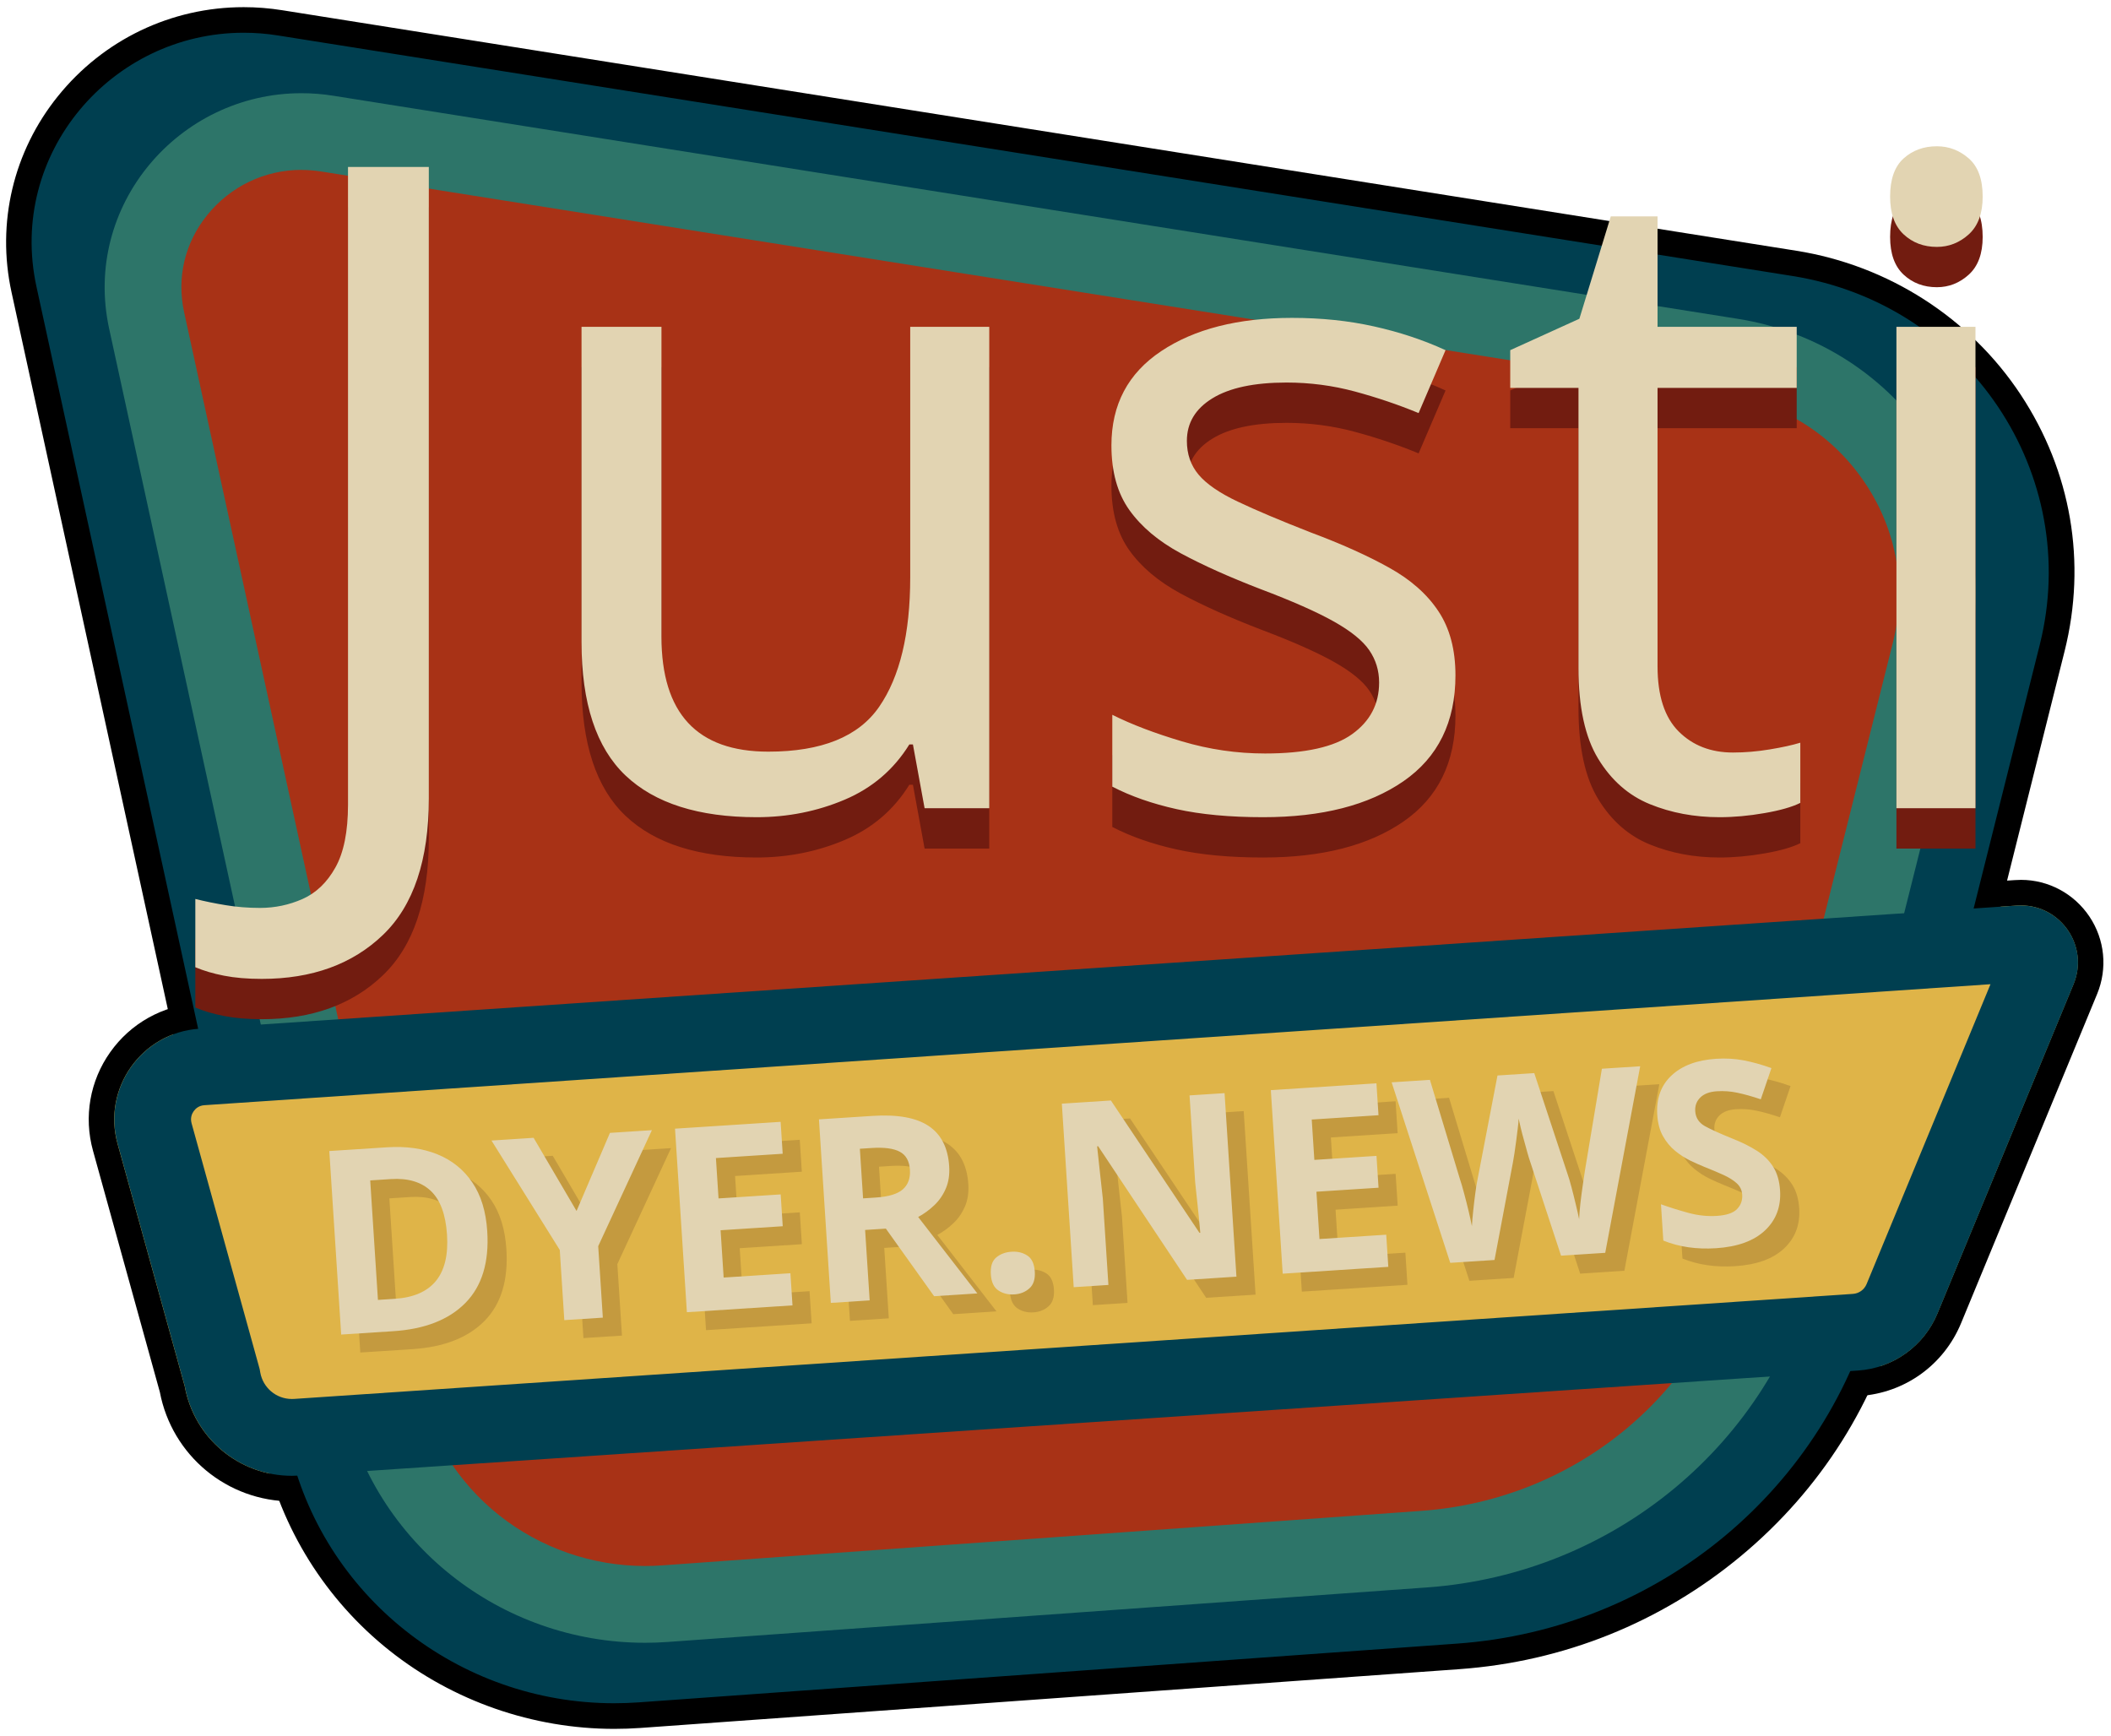
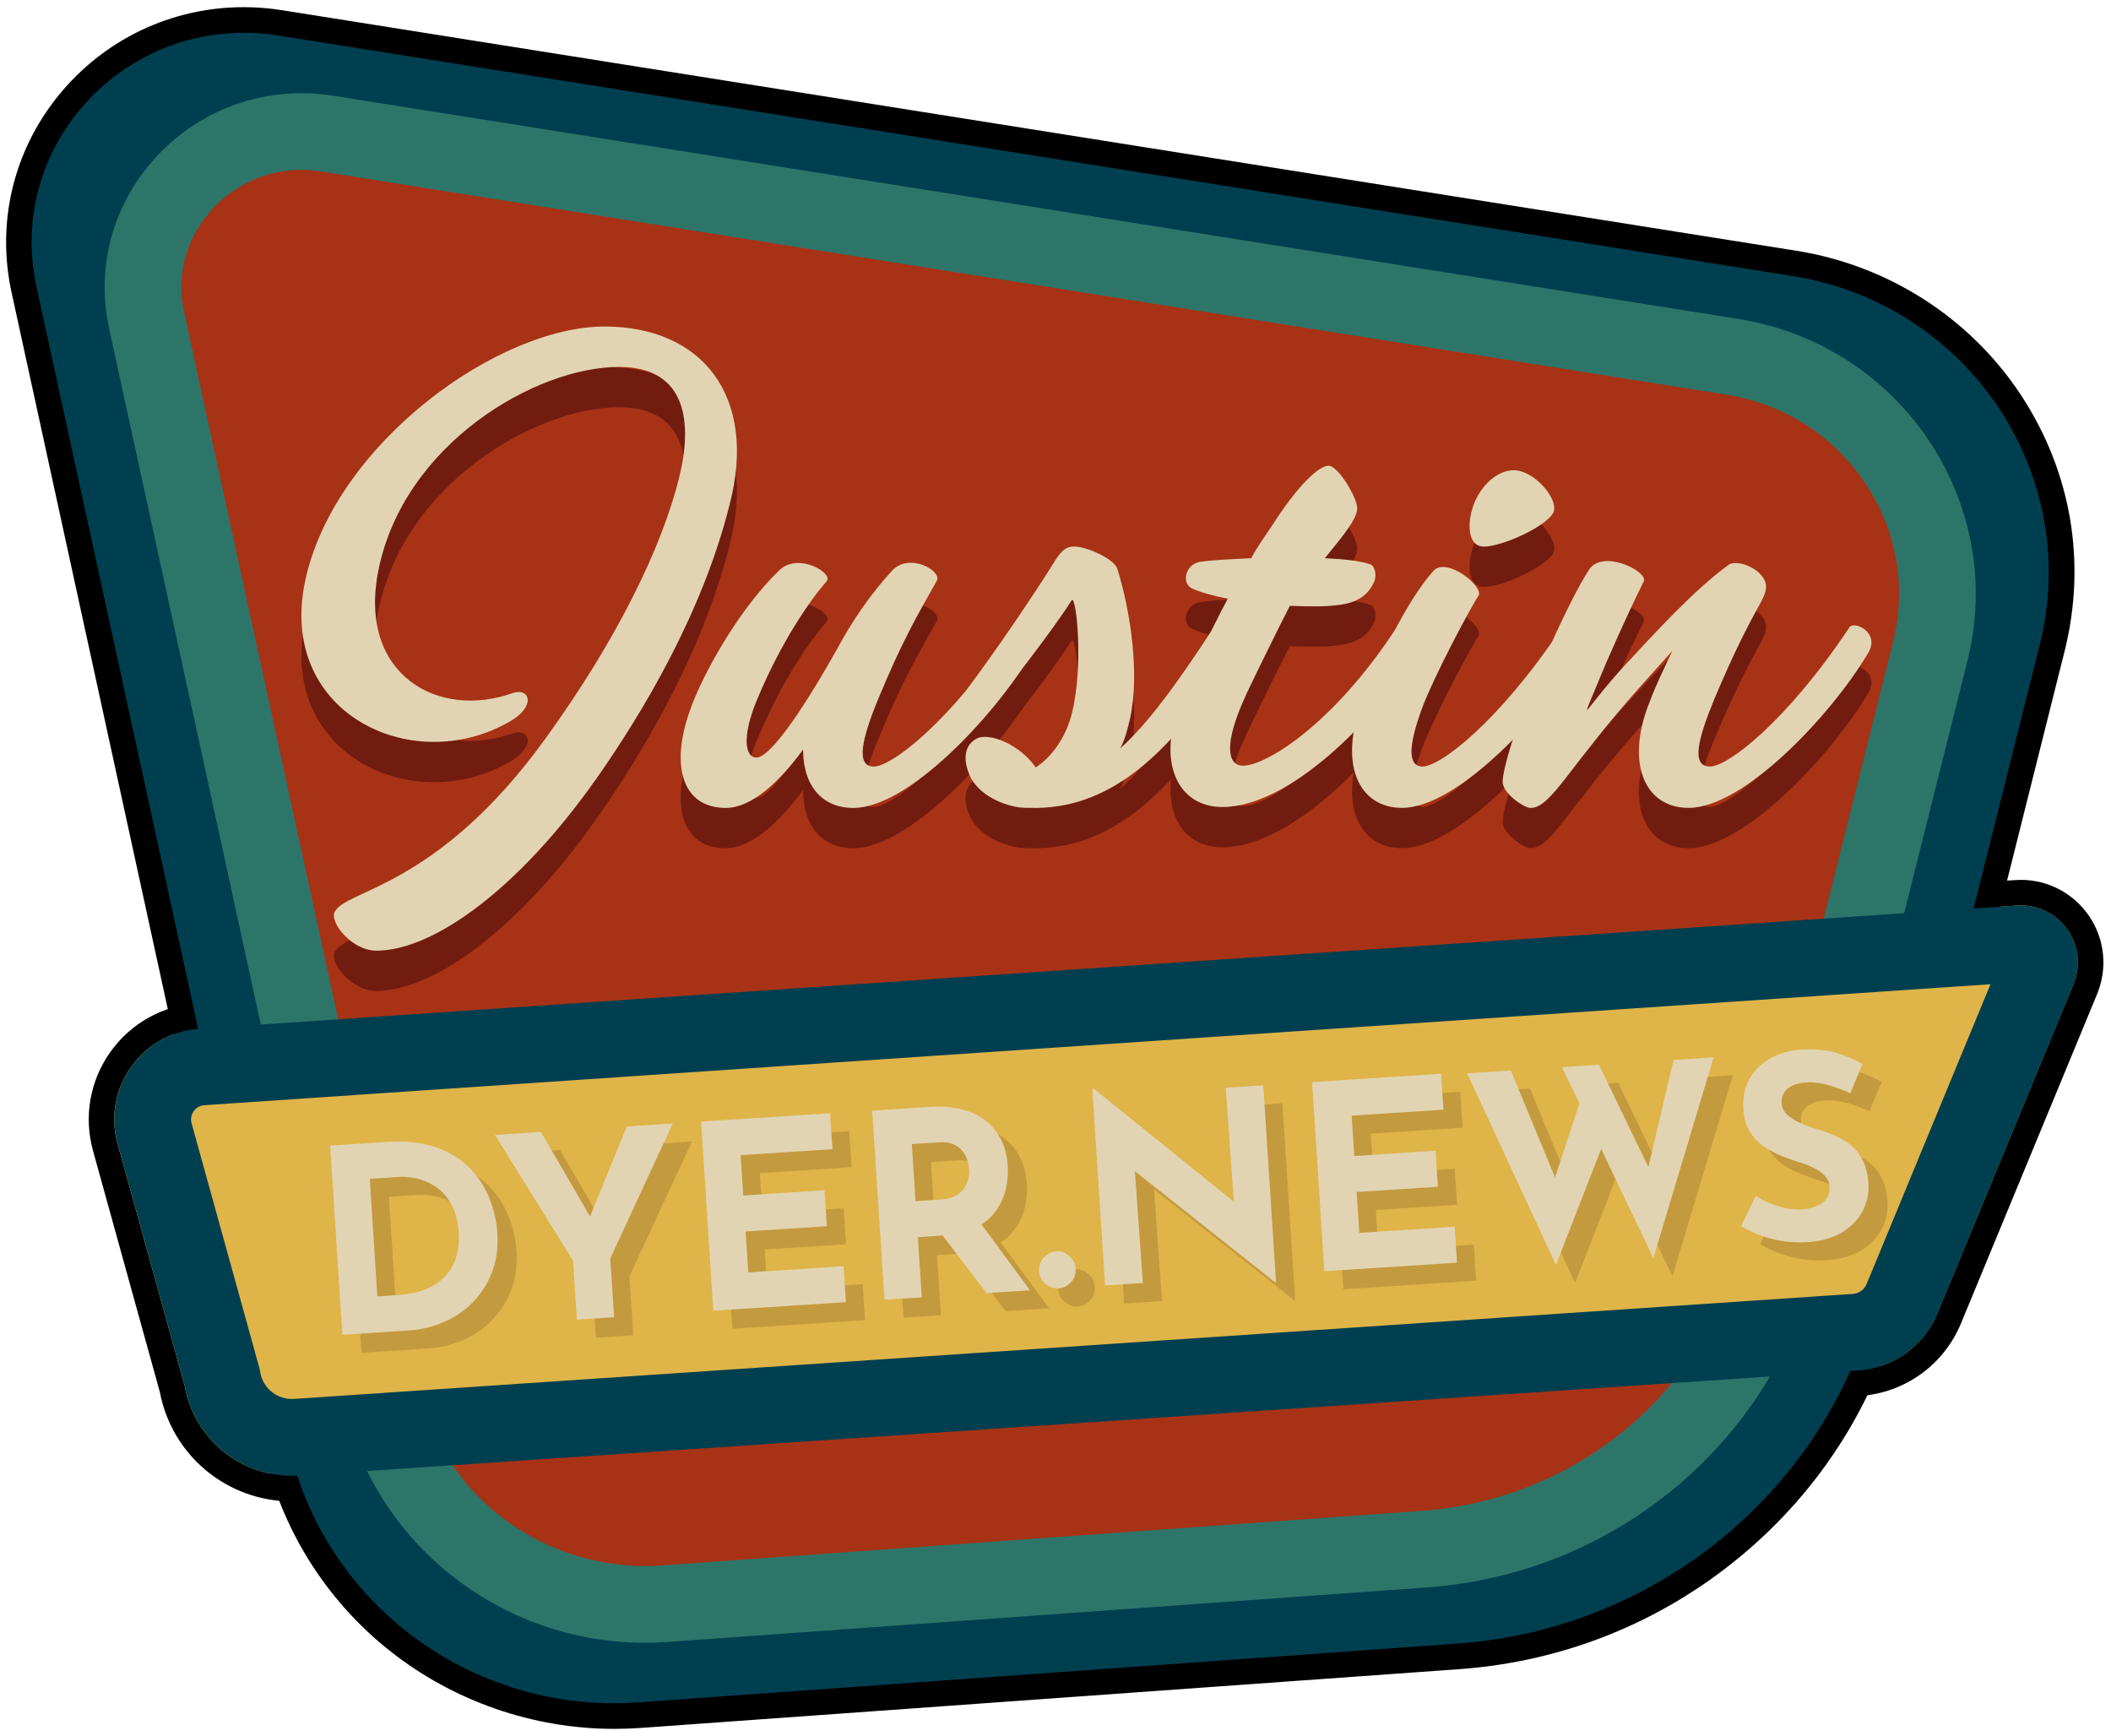
<svg xmlns="http://www.w3.org/2000/svg" id="Layer_9" data-name="Layer 9" viewBox="0 0 412.65 339.23">
  <g id="subtextStroke_copy" data-name="subtextStroke copy">
    <g>
      <path d="M57.04,290.99c-11.46,0-21.26-8.16-23.36-19.43l-13.1-47.29c-1.63-5.9-.54-12.16,3-17.15,3.54-5,9.08-8.1,15.19-8.52l16.91-1.15.56,1.93c.27.92.58,2.01.87,3.19.96,3.92,1.97,7.43,3.07,10.73.75,2.26,1.27,4.51,1.78,6.69.24,1.05.49,2.1.76,3.16.28,1.08.58,2.16.88,3.23.4,1.42.82,2.9,1.17,4.39l.05.22v.23c.08,1.44.12,2.87.15,4.31.02,1.03.05,2.07.09,3.09.23,5.87.86,11.45,1.9,16.58,1,4.95,2.5,9.98,3.95,14.84.68,2.29,1.39,4.67,2.04,7.01.84,3.04,2.45,6.01,4.65,8.6l3.22,3.78-22.16,1.49c-.54.04-1.08.05-1.61.05h0Z" fill="#dfb448" />
      <path d="M53.85,200.09c.29.99.58,2.01.84,3.09.91,3.7,1.92,7.31,3.12,10.92,1.07,3.2,1.65,6.42,2.48,9.68.65,2.54,1.44,5.04,2.04,7.58.12,2.46.13,4.92.23,7.38.22,5.68.83,11.41,1.95,16.98,1.5,7.42,4.01,14.73,6.03,22.02.95,3.43,2.77,6.75,5.15,9.55l-17.21,1.16c-.48.03-.97.05-1.45.05-10.21,0-19.08-7.31-20.92-17.49l-13.13-47.4c-3.01-10.86,4.71-21.75,15.95-22.51l14.9-1.01M57.52,194.83l-4.01.27-14.9,1.01c-6.86.47-13.08,3.95-17.06,9.57-3.98,5.61-5.21,12.64-3.37,19.27l13.07,47.19c2.36,12.39,13.17,21.36,25.8,21.36.59,0,1.19-.02,1.78-.06l17.21-1.16,9.9-.67-6.43-7.56c-1.97-2.31-3.4-4.96-4.14-7.65-.65-2.36-1.36-4.74-2.05-7.05-1.43-4.81-2.92-9.78-3.89-14.62-1.01-5.01-1.63-10.45-1.85-16.18-.04-1.02-.06-2.04-.09-3.07-.03-1.42-.07-2.89-.14-4.37l-.02-.46-.1-.44c-.37-1.54-.79-3.05-1.2-4.5-.31-1.09-.6-2.13-.87-3.17-.26-1.02-.49-2.03-.74-3.1-.52-2.24-1.05-4.55-1.84-6.93-1.08-3.24-2.07-6.69-3.01-10.53-.3-1.22-.62-2.35-.9-3.29l-1.12-3.86h0Z" />
    </g>
    <g>
      <path d="M335.28,268.59c.39-.84.72-1.71,1-2.58l.05-.16.07-.15c1.15-2.42,2.44-4.89,3.82-7.36,3.04-5.43,5.47-10.15,7.45-15.58,2.81-7.73,3.94-16.47,4.84-23.5.66-4.07,1.66-7.98,2.62-11.75.83-3.23,1.68-6.57,2.29-9.89.96-5.23,1.87-9.94,3.31-14.62l.14-.45.29-.37c1.07-1.35,2-2.81,2.74-4.35l.63-1.31,29.45-1.99c.34-.03.7-.04,1.06-.04,4.54,0,8.77,2.27,11.31,6.07,2.54,3.79,3.01,8.57,1.26,12.79l-26.59,64.34c-3.02,7.31-9.8,12.18-17.69,12.71l-29.84,2.01,1.76-3.82Z" fill="#dfb448" />
      <path d="M395.06,177c7.82,0,13.32,8,10.26,15.4l-26.59,64.34c-2.64,6.38-8.66,10.71-15.54,11.17l-25.64,1.73c.42-.92.8-1.87,1.11-2.86,1.17-2.44,2.42-4.85,3.74-7.21,2.94-5.24,5.53-10.21,7.62-15.94,2.8-7.69,3.93-15.92,4.97-24.04,1.18-7.29,3.56-14.24,4.89-21.5.89-4.84,1.8-9.66,3.24-14.34,1.19-1.49,2.21-3.11,3.04-4.82l28-1.9c.3-.02.6-.03.89-.03M395.06,172c-.42,0-.85.02-1.28.05l-27.96,1.89-2.89.2-1.27,2.61c-.67,1.38-1.49,2.68-2.45,3.89l-.59.74-.28.9c-1.48,4.82-2.41,9.6-3.38,14.91-.59,3.23-1.4,6.38-2.25,9.72-.98,3.83-1.99,7.79-2.66,11.89v.08s-.02.08-.02.08c-1.13,8.78-2.19,16.05-4.71,22.96-1.92,5.27-4.3,9.89-7.28,15.21-1.41,2.51-2.72,5.04-3.9,7.51l-.14.3-.1.32c-.25.78-.55,1.55-.9,2.3l-3.51,7.64,8.39-.57,25.64-1.73c8.85-.6,16.44-6.06,19.83-14.25l26.59-64.34c2.06-4.99,1.5-10.65-1.5-15.13-3.01-4.49-8.01-7.18-13.39-7.18h0Z" />
    </g>
  </g>
  <g id="blueBorder_copy" data-name="blueBorder copy">
    <g>
      <path d="M120.07,335.47c-31.63,0-59.42-22.17-66.08-52.71L4.69,56.58c-2.79-12.79.33-25.98,8.56-36.19C21.69,9.91,34.22,3.9,47.63,3.9c2.37,0,4.78.19,7.15.57l295.98,47.01c17.24,2.74,32.6,12.59,42.13,27.03,9.5,14.39,12.44,31.49,8.25,48.16l-31.85,127.04c-9.78,39.01-43.64,67.17-84.26,70.09l-160.03,11.49c-1.64.12-3.31.18-4.95.18Z" fill="#003f50" />
      <path d="M47.63,6.4c2.22,0,4.47.17,6.76.54l295.98,47.01c34.4,5.46,56.72,38.75,48.35,72.11l-31.85,127.04c-9.49,37.85-42.59,65.37-82.01,68.2l-160.03,11.49c-1.6.11-3.19.17-4.78.17-30.45,0-57.14-20.97-63.64-50.74l-23.72-108.83L7.13,56.05C1.47,30.07,21.83,6.4,47.63,6.4M47.64,1.4h0c-14.17,0-27.42,6.35-36.33,17.42C2.6,29.63-.7,43.58,2.25,57.11l25.58,117.35,23.72,108.83c3.37,15.48,12.11,29.47,24.61,39.39,12.42,9.86,28.01,15.29,43.91,15.29,1.7,0,3.43-.06,5.13-.18l160.03-11.49c20.39-1.46,39.43-9.11,55.07-22.11,15.65-13.01,26.52-30.25,31.43-49.86l31.85-127.04c4.35-17.36,1.3-35.17-8.59-50.15-9.92-15.02-25.9-25.27-43.83-28.12L55.18,2c-2.5-.4-5.04-.6-7.54-.6h0Z" />
    </g>
  </g>
  <g id="redFIll_copy" data-name="redFIll copy">
    <g>
      <path d="M126.09,313.64c-24.76,0-46.5-17.31-51.7-41.17L28.67,62.68c-1.95-8.95.23-18.17,5.99-25.32,5.96-7.39,14.79-11.63,24.25-11.63,1.69,0,3.4.14,5.09.41l274.55,43.6c13.28,2.11,25.1,9.68,32.43,20.78,7.28,11.02,9.53,24.11,6.33,36.88l-29.55,117.84c-8.04,32.06-35.9,55.21-69.33,57.61l-148.44,10.66c-1.29.09-2.6.14-3.89.14Z" fill="#a83216" />
      <path d="M58.91,33.22c1.29,0,2.61.11,3.91.31l274.55,43.6c11.37,1.81,21.08,8.02,27.35,17.51,6.11,9.24,7.99,20.22,5.31,30.92l-29.55,117.84c-7.25,28.91-32.4,49.78-62.6,51.95l-148.44,10.66c-1.11.08-2.24.12-3.35.12-10.33,0-20.46-3.52-28.52-9.92-8.05-6.39-13.68-15.39-15.85-25.34l-22-100.95-23.72-108.85c-1.49-6.81.11-13.57,4.5-19.02,4.53-5.62,11.24-8.84,18.41-8.84h0M58.91,18.22c-23.94,0-42.82,21.96-37.57,46.05l23.72,108.85,22,100.95c6.02,27.62,30.78,47.07,59.03,47.07,1.47,0,2.95-.05,4.43-.16l148.44-10.66c36.57-2.63,67.27-28.16,76.07-63.26l29.55-117.84c7.76-30.94-12.95-61.82-44.85-66.89L65.18,18.72c-2.12-.34-4.21-.5-6.27-.5h0Z" fill="#2d7569" />
    </g>
  </g>
  <g id="subTextBox_copy" data-name="subTextBox copy">
    <g>
      <path d="M57.04,280.99c-6.66,0-12.35-4.76-13.54-11.32l-.06-.34-13.22-47.72c-.83-3-.27-6.17,1.52-8.7,1.8-2.54,4.61-4.11,7.71-4.32l355.22-24.07c.18-.01.28-.02.39-.02,1.72,0,2.67,1.14,3,1.63.4.6.98,1.85.33,3.41l-26.59,64.34c-1.56,3.77-5.05,6.28-9.12,6.55l-304.71,20.53c-.32.02-.63.03-.94.03Z" fill="#dfb448" />
      <path d="M389.09,192.41l-24.21,58.6c-.46,1.11-1.49,1.85-2.69,1.93l-304.71,20.53c-.15,0-.29.01-.44.01-3.03,0-5.62-2.17-6.16-5.16l-.12-.67-.18-.66-13.13-47.4c-.29-1.06.06-1.87.41-2.37.35-.49,1-1.1,2.1-1.17l349.13-23.65M395.06,177c-.29,0-.59.01-.89.03l-355.22,24.07c-11.24.76-18.96,11.65-15.95,22.51l13.13,47.4c1.84,10.18,10.71,17.49,20.92,17.49.48,0,.96-.02,1.45-.05l304.71-20.53c6.88-.46,12.91-4.79,15.54-11.17l26.59-64.34c3.06-7.4-2.44-15.4-10.26-15.4h0Z" fill="#003f50" />
    </g>
  </g>
  <g id="Justin_copy" data-name="Justin copy">
-     <text transform="translate(51.87 165.88)" fill="#721c10" font-family="FONTSPRINGDEMO-KioskScriptRegular, 'FONTSPRING DEMO - Kiosk Script'" font-size="175.57">
-       <tspan x="0" y="0">Justin</tspan>
-     </text>
-     <text transform="translate(51.87 158)" fill="#e2d4b2" font-family="FONTSPRINGDEMO-KioskScriptRegular, 'FONTSPRING DEMO - Kiosk Script'" font-size="175.57">
-       <tspan x="0" y="0">Justin</tspan>
-     </text>
+     <g>
+       <path d="M116.25,160.54c-14.75,20.89-31.43,33.18-42.66,33.18-4.74,0-8.95-5.27-8.25-7.37,1.58-4.56,19.84-4.39,41.26-34.06,13.87-19.14,22.82-37.4,26.16-51.09,2.63-10.53,1.58-21.59-11.76-21.59-16.33,0-42.14,15.1-47.05,39.85-4.04,20.37,11.76,29.14,26.33,23.88,3.51-1.05,4.39,2.81-.7,5.62-19.14,11.06-46.17-1.93-39.68-28.62,6.32-26.16,37.57-48.63,58.29-48.63,18.96,0,30.02,13.52,24.4,34.94-5.27,20.89-16.68,40.2-26.33,53.9Z" fill="#721c10" />
+       <path d="M148.02,144.57c-3.16,7.55-2.28,11.41-.18,11.41,2.46,0,8.08-7.55,15.8-21.24,2.81-5.27,6.5-10.71,10.71-15.27,3.34-3.69,9.83,0,8.78,1.93-4.04,7.2-6.67,11.59-11.41,23-3.34,8.08-4.39,13.17-1.05,13.34,3.51.18,15.27-8.95,27.39-27.21.88-1.4,6.32,1.05,3.51,5.27-7.02,11.76-23.88,30.02-34.76,30.02-6.15,0-9.83-4.39-9.83-11.41-4.74,6.5-10.18,11.41-15.1,11.41-8.78,0-11.24-8.78-6.32-20.89,2.81-7.02,9.48-18.61,16.85-25.63,3.69-3.51,10.71.7,9.13,2.28-2.98,3.34-8.78,11.59-13.52,23Z" fill="#721c10" />
+       <path d="M202.45,157.91c2.98-1.93,5.79-5.62,7.02-10.36,2.46-9.48.88-23.7,0-22.3-1.93,3.16-9.13,12.99-15.1,20.19-4.39,5.09-7.72.18-5.09-3.16,5.62-7.55,11.94-16.85,16.5-24.05,1.4-2.28,2.28-3.51,4.21-3.51,2.46,0,7.9,2.46,8.43,4.39,2.63,8.43,4.39,20.72,2.46,29.32-.53,2.28-1.05,4.21-1.93,5.79,5.27-4.74,10.89-12.29,18.43-23.88.88-1.23,6.32,1.05,3.69,5.44-12.29,20.01-24.58,30.55-39.85,30.02h-.7c-3.16,0-8.6-1.93-10.71-5.79-1.4-2.81-1.76-6.14,1.05-7.72,2.63-1.4,8.78,1.4,11.59,5.62Z" fill="#721c10" />
+       <path d="M244.58,117c1.23-2.28,2.63-4.21,4.04-6.32,5.27-8.25,9.3-11.76,11.06-11.76,1.93,0,5.62,6.32,5.62,8.25,0,2.11-2.46,5.09-6.32,9.83,3.86.18,7.02.53,8.95,1.23.7.18,1.4,2.11.53,3.69-1.23,2.63-3.69,3.86-6.67,4.21-2.63.35-5.27.35-9.66.18-2.81,5.44-8.95,18.08-8.78,17.91-3.86,8.43-3.69,13.17-.53,13.34,4.39.18,17.73-7.9,30.2-27.04.88-1.4,6.32.88,3.69,5.27-7.73,12.64-24.58,29.85-37.75,29.85-8.78,0-12.99-8.78-8.08-20.89,2.63-6.67,5.62-13.34,9.13-19.84-2.81-.53-5.27-1.23-6.85-1.93-2.28-.88-1.58-4.74,1.4-5.27,2.46-.35,6.14-.53,10.01-.7Z" fill="#721c10" />
+       <path d="M278.11,145.97c-2.81,7.55-2.98,11.59-.18,11.76,3.51.18,15.27-8.95,27.39-27.21.7-1.4,6.32,1.05,3.69,5.27-7.2,11.76-24.05,30.02-34.94,30.02-8.6,0-12.47-8.78-7.73-20.89,2.81-7.02,8.25-19.14,13.87-25.46,2.63-2.81,10.01,3.16,8.78,4.92-1.76,2.63-8.6,15.63-10.88,21.59ZM295.85,99.8c4.21,0,9.13,5.97,7.72,8.43-1.76,2.81-10.01,6.5-13.52,6.5-3.86,0-3.34-6.85-.7-10.71,1.76-2.63,4.21-4.21,6.5-4.21Z" fill="#721c10" />
+       <path d="M326.92,135.09l-6.14,6.85c-14.4,16.15-17.56,23.88-21.6,23.88-1.23,0-5.44-2.81-5.44-5.09,0-2.63,2.46-10.18,4.74-15.98,2.98-7.2,8.08-19.14,12.11-25.46,2.63-4.21,11.76.35,10.71,2.28-1.4,2.81-3.86,7.9-7.37,15.98-3.16,7.55-3.86,9.13-3.69,9.13s3.16-4.21,7.73-9.13c5.09-5.44,13.17-14.4,20.01-19.31.7-.53,3.16-.53,5.62,1.4,1.93,1.76,2.11,3.16.7,5.79-2.81,5.09-5.27,9.83-9.13,18.96-3.34,8.08-4.56,13.17-1.05,13.34,3.51.18,15.27-8.95,27.39-27.21.88-1.4,6.32,1.05,3.51,5.27-7.02,11.76-24.05,30.02-34.94,30.02-8.6,0-12.47-8.78-7.55-20.89,1.05-2.81,2.63-6.15,4.39-9.83Z" fill="#721c10" />
+     </g>
+     <g>
+       <path d="M116.25,152.66c-14.75,20.89-31.43,33.18-42.66,33.18-4.74,0-8.95-5.27-8.25-7.37,1.58-4.56,19.84-4.39,41.26-34.06,13.87-19.14,22.82-37.4,26.16-51.09,2.63-10.53,1.58-21.59-11.76-21.59-16.33,0-42.14,15.1-47.05,39.85-4.04,20.37,11.76,29.14,26.33,23.88,3.51-1.05,4.39,2.81-.7,5.62-19.14,11.06-46.17-1.93-39.68-28.62,6.32-26.16,37.57-48.63,58.29-48.63,18.96,0,30.02,13.52,24.4,34.94-5.27,20.89-16.68,40.2-26.33,53.9Z" fill="#e2d4b2" />
+       <path d="M148.02,136.69c-3.16,7.55-2.28,11.41-.18,11.41,2.46,0,8.08-7.55,15.8-21.24,2.81-5.27,6.5-10.71,10.71-15.27,3.34-3.69,9.83,0,8.78,1.93-4.04,7.2-6.67,11.59-11.41,23-3.34,8.08-4.39,13.17-1.05,13.34,3.51.18,15.27-8.95,27.39-27.21.88-1.4,6.32,1.05,3.51,5.27-7.02,11.76-23.88,30.02-34.76,30.02-6.15,0-9.83-4.39-9.83-11.41-4.74,6.5-10.18,11.41-15.1,11.41-8.78,0-11.24-8.78-6.32-20.89,2.81-7.02,9.48-18.61,16.85-25.63,3.69-3.51,10.71.7,9.13,2.28-2.98,3.34-8.78,11.59-13.52,23Z" fill="#e2d4b2" />
+       <path d="M202.45,150.03c2.98-1.93,5.79-5.62,7.02-10.36,2.46-9.48.88-23.7,0-22.3-1.93,3.16-9.13,12.99-15.1,20.19-4.39,5.09-7.72.18-5.09-3.16,5.62-7.55,11.94-16.85,16.5-24.05,1.4-2.28,2.28-3.51,4.21-3.51,2.46,0,7.9,2.46,8.43,4.39,2.63,8.43,4.39,20.72,2.46,29.32-.53,2.28-1.05,4.21-1.93,5.79,5.27-4.74,10.89-12.29,18.43-23.88.88-1.23,6.32,1.05,3.69,5.44-12.29,20.01-24.58,30.55-39.85,30.02h-.7c-3.16,0-8.6-1.93-10.71-5.79-1.4-2.81-1.76-6.14,1.05-7.72,2.63-1.4,8.78,1.4,11.59,5.62Z" fill="#e2d4b2" />
+       <path d="M244.58,109.12c1.23-2.28,2.63-4.21,4.04-6.32,5.27-8.25,9.3-11.76,11.06-11.76,1.93,0,5.62,6.32,5.62,8.25,0,2.11-2.46,5.09-6.32,9.83,3.86.18,7.02.53,8.95,1.23.7.18,1.4,2.11.53,3.69-1.23,2.63-3.69,3.86-6.67,4.21-2.63.35-5.27.35-9.66.18-2.81,5.44-8.95,18.08-8.78,17.91-3.86,8.43-3.69,13.17-.53,13.34,4.39.18,17.73-7.9,30.2-27.04.88-1.4,6.32.88,3.69,5.27-7.73,12.64-24.58,29.85-37.75,29.85-8.78,0-12.99-8.78-8.08-20.89,2.63-6.67,5.62-13.34,9.13-19.84-2.81-.53-5.27-1.23-6.85-1.93-2.28-.88-1.58-4.74,1.4-5.27,2.46-.35,6.14-.53,10.01-.7Z" fill="#e2d4b2" />
+       <path d="M278.11,138.09c-2.81,7.55-2.98,11.59-.18,11.76,3.51.18,15.27-8.95,27.39-27.21.7-1.4,6.32,1.05,3.69,5.27-7.2,11.76-24.05,30.02-34.94,30.02-8.6,0-12.47-8.78-7.73-20.89,2.81-7.02,8.25-19.14,13.87-25.46,2.63-2.81,10.01,3.16,8.78,4.92-1.76,2.63-8.6,15.63-10.88,21.59ZM295.85,91.92c4.21,0,9.13,5.97,7.72,8.43-1.76,2.81-10.01,6.5-13.52,6.5-3.86,0-3.34-6.85-.7-10.71,1.76-2.63,4.21-4.21,6.5-4.21Z" fill="#e2d4b2" />
+       <path d="M326.92,127.21l-6.14,6.85c-14.4,16.15-17.56,23.88-21.6,23.88-1.23,0-5.44-2.81-5.44-5.09,0-2.63,2.46-10.18,4.74-15.98,2.98-7.2,8.08-19.14,12.11-25.46,2.63-4.21,11.76.35,10.71,2.28-1.4,2.81-3.86,7.9-7.37,15.98-3.16,7.55-3.86,9.13-3.69,9.13s3.16-4.21,7.73-9.13c5.09-5.44,13.17-14.4,20.01-19.31.7-.53,3.16-.53,5.62,1.4,1.93,1.76,2.11,3.16.7,5.79-2.81,5.09-5.27,9.83-9.13,18.96-3.34,8.08-4.56,13.17-1.05,13.34,3.51.18,15.27-8.95,27.39-27.21.88-1.4,6.32,1.05,3.51,5.27-7.02,11.76-24.05,30.02-34.94,30.02-8.6,0-12.47-8.78-7.55-20.89,1.05-2.81,2.63-6.15,4.39-9.83Z" fill="#e2d4b2" />
+     </g>
  </g>
  <g id="Dyer.News_copy" data-name="Dyer.News copy">
-     <text transform="translate(65.91 264.69) rotate(-3.7)" fill="#c49a3f" font-family="JosefinSansRoman-Bold, 'Josefin Sans'" font-size="50.35" font-variation-settings="'wght' 700" font-weight="700">
-       <tspan x="0" y="0" letter-spacing="-.05em">D</tspan>
-       <tspan x="36.3" y="0" letter-spacing="0em">YER.NEWS</tspan>
-     </text>
-     <text transform="translate(62.17 261.18) rotate(-3.7)" fill="#e2d4b2" font-family="JosefinSansRoman-Bold, 'Josefin Sans'" font-size="50.35" font-variation-settings="'wght' 700" font-weight="700">
-       <tspan x="0" y="0" letter-spacing="-.05em">D</tspan>
-       <tspan x="36.3" y="0" letter-spacing="0em">YER.NEWS</tspan>
-     </text>
+     <g>
+       <path d="M70.67,264.44l-2.39-36.98,11.05-.71c3.72-.24,6.92.11,9.6,1.05,2.68.94,4.88,2.27,6.59,4.01,1.71,1.74,3.01,3.73,3.89,5.96.88,2.23,1.4,4.5,1.55,6.81.18,2.75-.16,5.25-1,7.51-.85,2.26-2.07,4.22-3.68,5.89-1.61,1.67-3.51,2.99-5.7,3.95-2.19.97-4.54,1.53-7.06,1.69l-12.86.83ZM77.5,256.93l4.32-.28c1.84-.12,3.5-.47,4.98-1.05,1.48-.58,2.73-1.38,3.76-2.39s1.79-2.24,2.28-3.71c.49-1.46.68-3.11.56-4.96-.16-2.41-.68-4.35-1.56-5.83-.89-1.47-1.93-2.59-3.14-3.35-1.21-.76-2.43-1.26-3.65-1.51-1.23-.24-2.26-.33-3.1-.28l-5.93.38,1.48,22.96Z" fill="#c49a3f" />
+       <path d="M115.75,249.97l-15.26-24.59,8.99-.58,10.79,18.58-2.15.29,8.15-19.95,8.99-.58-12.22,26.37.74,11.51-7.29.47-.74-11.51Z" fill="#c49a3f" />
+       <path d="M140.78,222.77l25.22-1.63.46,7.03-17.94,1.16.51,7.89,15.88-1.03.46,7.04-15.88,1.03.52,7.99,18.64-1.21.45,7.03-25.93,1.68-2.39-36.98Z" fill="#c49a3f" />
+       <path d="M185.45,219.88c2.31-.15,4.39.01,6.24.48,1.85.47,3.42,1.21,4.71,2.22,1.29,1.01,2.31,2.26,3.04,3.74.73,1.48,1.16,3.18,1.29,5.09.1,1.51-.03,3.03-.39,4.57-.35,1.54-1,2.96-1.94,4.26-.94,1.31-2.23,2.39-3.85,3.25-1.63.86-3.68,1.37-6.16,1.53l-5.23.34.76,11.76-7.29.47-2.39-36.98,11.21-.72ZM187.88,237.99c1.11-.07,2.01-.32,2.73-.73.71-.42,1.26-.92,1.64-1.52s.65-1.21.79-1.84c.14-.63.2-1.21.16-1.75-.03-.4-.12-.91-.27-1.52-.16-.61-.44-1.22-.85-1.84-.41-.61-1-1.11-1.79-1.5-.78-.39-1.81-.54-3.08-.46l-5.23.34.72,11.16,5.18-.33ZM195.01,242.07l10.07,13.68-8.49.55-10.26-13.46,8.68-.76Z" fill="#c49a3f" />
+       <path d="M207.81,249.32c.71-.75,1.51-1.16,2.42-1.22.84-.05,1.66.25,2.46.9.8.65,1.23,1.5,1.3,2.54.07,1.11-.25,2.01-.96,2.71-.71.7-1.49,1.08-2.32,1.13-.9.06-1.75-.21-2.55-.82-.8-.61-1.23-1.46-1.3-2.57-.07-1.04.25-1.93.96-2.69Z" fill="#c49a3f" />
+       <path d="M252.96,254.17l-29.67-23.51,2.24,1.07,1.61,22.6-7.39.48-2.49-38.44.3-.02,29.07,23.45-1.65-.6-1.64-23.05,7.34-.47,2.49,38.49h-.2Z" fill="#c49a3f" />
+       <path d="M260.22,215.05l25.22-1.63.46,7.03-17.94,1.16.51,7.89,15.88-1.03.46,7.04-15.88,1.03.52,7.99,18.64-1.21.45,7.03-25.93,1.68-2.39-36.98Z" fill="#c49a3f" />
+       <path d="M290.53,213.34l8.54-.55,9.39,22.7-1.19-.43,5.78-17.58,4.01,9.78-9.17,23.55-17.36-37.48ZM309.07,212.14l7.24-.47,10.55,21.87-1.32-.12,5.34-22.7,7.84-.51-11.79,39.26-17.85-37.34Z" fill="#c49a3f" />
+       <path d="M365.41,217.23c-1.46-.68-2.93-1.22-4.42-1.63-1.49-.41-2.87-.57-4.14-.49-1.57.1-2.79.5-3.66,1.2-.86.7-1.25,1.68-1.17,2.95.06.87.45,1.63,1.18,2.27.73.64,1.66,1.2,2.78,1.66,1.12.47,2.28.88,3.49,1.24,1.1.33,2.19.74,3.28,1.23,1.09.48,2.08,1.11,2.97,1.88.89.77,1.63,1.74,2.21,2.94.58,1.19.93,2.67,1.04,4.45.12,1.88-.25,3.65-1.12,5.32-.87,1.67-2.21,3.06-4.02,4.17-1.81,1.11-4.09,1.75-6.84,1.93-1.41.09-2.85.04-4.32-.15-1.48-.19-2.94-.53-4.38-1.03-1.44-.49-2.85-1.15-4.21-1.97l2.85-5.89c.91.58,1.89,1.08,2.95,1.5,1.05.42,2.11.73,3.16.93,1.05.2,2.02.27,2.89.22.87-.06,1.74-.24,2.61-.55.87-.31,1.58-.78,2.13-1.42.55-.64.79-1.5.72-2.57-.05-.74-.33-1.39-.86-1.96-.52-.57-1.21-1.08-2.07-1.53-.85-.45-1.78-.83-2.77-1.13-1.17-.36-2.37-.79-3.61-1.28-1.24-.49-2.42-1.11-3.53-1.87-1.11-.75-2.03-1.72-2.76-2.9-.73-1.18-1.16-2.66-1.27-4.43-.14-2.14.22-4.03,1.07-5.67.85-1.64,2.12-2.97,3.8-4s3.66-1.67,5.93-1.92c2.98-.19,5.42,0,7.33.59,1.9.58,3.62,1.31,5.16,2.19l-2.4,5.76Z" fill="#c49a3f" />
+     </g>
+     <g>
+       <path d="M66.93,260.92l-2.39-36.98,11.05-.71c3.72-.24,6.92.11,9.6,1.05,2.68.94,4.88,2.27,6.59,4.01,1.71,1.74,3.01,3.73,3.89,5.96.88,2.23,1.4,4.5,1.55,6.81.18,2.75-.16,5.25-1,7.51-.85,2.26-2.07,4.22-3.68,5.89-1.61,1.67-3.51,2.99-5.7,3.95-2.19.97-4.54,1.53-7.06,1.69l-12.86.83ZM73.76,253.42l4.32-.28c1.84-.12,3.5-.47,4.98-1.05,1.48-.58,2.73-1.38,3.76-2.39s1.79-2.24,2.28-3.71c.49-1.46.68-3.11.56-4.96-.16-2.41-.68-4.35-1.56-5.83-.89-1.47-1.93-2.59-3.14-3.35-1.21-.76-2.43-1.26-3.65-1.51-1.23-.24-2.26-.33-3.1-.28l-5.93.38,1.48,22.96Z" fill="#e2d4b2" />
+       <path d="M112.01,246.45l-15.26-24.59,8.99-.58,10.79,18.58-2.15.29,8.15-19.95,8.99-.58-12.22,26.37.74,11.51-7.29.47-.74-11.51Z" fill="#e2d4b2" />
+       <path d="M137.04,219.25l25.22-1.63.46,7.03-17.94,1.16.51,7.89,15.88-1.03.46,7.04-15.88,1.03.52,7.99,18.64-1.21.45,7.03-25.93,1.68-2.39-36.98Z" fill="#e2d4b2" />
+       <path d="M181.71,216.37c2.31-.15,4.39.01,6.24.48,1.85.47,3.42,1.21,4.71,2.22,1.29,1.01,2.31,2.26,3.04,3.74.73,1.48,1.16,3.18,1.29,5.09.1,1.51-.03,3.03-.39,4.57-.35,1.54-1,2.96-1.94,4.26-.94,1.31-2.23,2.39-3.85,3.25-1.63.86-3.68,1.37-6.16,1.53l-5.23.34.76,11.76-7.29.47-2.39-36.98,11.21-.72ZM184.14,234.47c1.11-.07,2.01-.32,2.73-.73.71-.42,1.26-.92,1.64-1.52s.65-1.21.79-1.84c.14-.63.2-1.21.16-1.75-.03-.4-.12-.91-.27-1.52-.16-.61-.44-1.22-.85-1.84-.41-.61-1-1.11-1.79-1.5-.78-.39-1.81-.54-3.08-.46l-5.23.34.72,11.16,5.18-.33ZM191.27,238.55l10.07,13.68-8.49.55-10.26-13.46,8.68-.76Z" fill="#e2d4b2" />
+       <path d="M204.07,245.8c.71-.75,1.51-1.16,2.42-1.22.84-.05,1.66.25,2.46.9.8.65,1.23,1.5,1.3,2.54.07,1.11-.25,2.01-.96,2.71-.71.7-1.49,1.08-2.32,1.13-.9.06-1.75-.21-2.55-.82-.8-.61-1.23-1.46-1.3-2.57-.07-1.04.25-1.93.96-2.69Z" fill="#e2d4b2" />
+       <path d="M249.22,250.65l-29.67-23.51,2.24,1.07,1.61,22.6-7.39.48-2.49-38.44.3-.02,29.07,23.45-1.65-.6-1.64-23.05,7.34-.47,2.49,38.49h-.2Z" fill="#e2d4b2" />
+       <path d="M256.48,211.53l25.22-1.63.46,7.03-17.94,1.16.51,7.89,15.88-1.03.46,7.04-15.88,1.03.52,7.99,18.64-1.21.45,7.03-25.93,1.68-2.39-36.98Z" fill="#e2d4b2" />
+       <path d="M286.79,209.82l8.54-.55,9.39,22.7-1.19-.43,5.78-17.58,4.01,9.78-9.17,23.55-17.36-37.48ZM305.33,208.62l7.24-.47,10.55,21.87-1.32-.12,5.34-22.7,7.84-.51-11.79,39.26-17.85-37.34Z" fill="#e2d4b2" />
+       <path d="M361.67,213.71c-1.46-.68-2.93-1.22-4.42-1.63-1.49-.41-2.87-.57-4.14-.49-1.57.1-2.79.5-3.66,1.2-.86.7-1.25,1.68-1.17,2.95.06.87.45,1.63,1.18,2.27.73.64,1.66,1.2,2.78,1.66,1.12.47,2.28.88,3.49,1.24,1.1.33,2.19.74,3.28,1.23,1.09.48,2.08,1.11,2.97,1.88.89.77,1.63,1.74,2.21,2.94.58,1.19.93,2.67,1.04,4.45.12,1.88-.25,3.65-1.12,5.32-.87,1.67-2.21,3.06-4.02,4.17-1.81,1.11-4.09,1.75-6.84,1.93-1.41.09-2.85.04-4.32-.15-1.48-.19-2.94-.53-4.38-1.03-1.44-.49-2.85-1.15-4.21-1.97l2.85-5.89c.91.58,1.89,1.08,2.95,1.5,1.05.42,2.11.73,3.16.93,1.05.2,2.02.27,2.89.22.87-.06,1.74-.24,2.61-.55.87-.31,1.58-.78,2.13-1.42.55-.64.79-1.5.72-2.57-.05-.74-.33-1.39-.86-1.96-.52-.57-1.21-1.08-2.07-1.53-.85-.45-1.78-.83-2.77-1.13-1.17-.36-2.37-.79-3.61-1.28-1.24-.49-2.42-1.11-3.53-1.87-1.11-.75-2.03-1.72-2.76-2.9-.73-1.18-1.16-2.66-1.27-4.43-.14-2.14.22-4.03,1.07-5.67.85-1.64,2.12-2.97,3.8-4s3.66-1.67,5.93-1.92c2.98-.19,5.42,0,7.33.59,1.9.58,3.62,1.31,5.16,2.19l-2.4,5.76Z" fill="#e2d4b2" />
+     </g>
  </g>
</svg>
